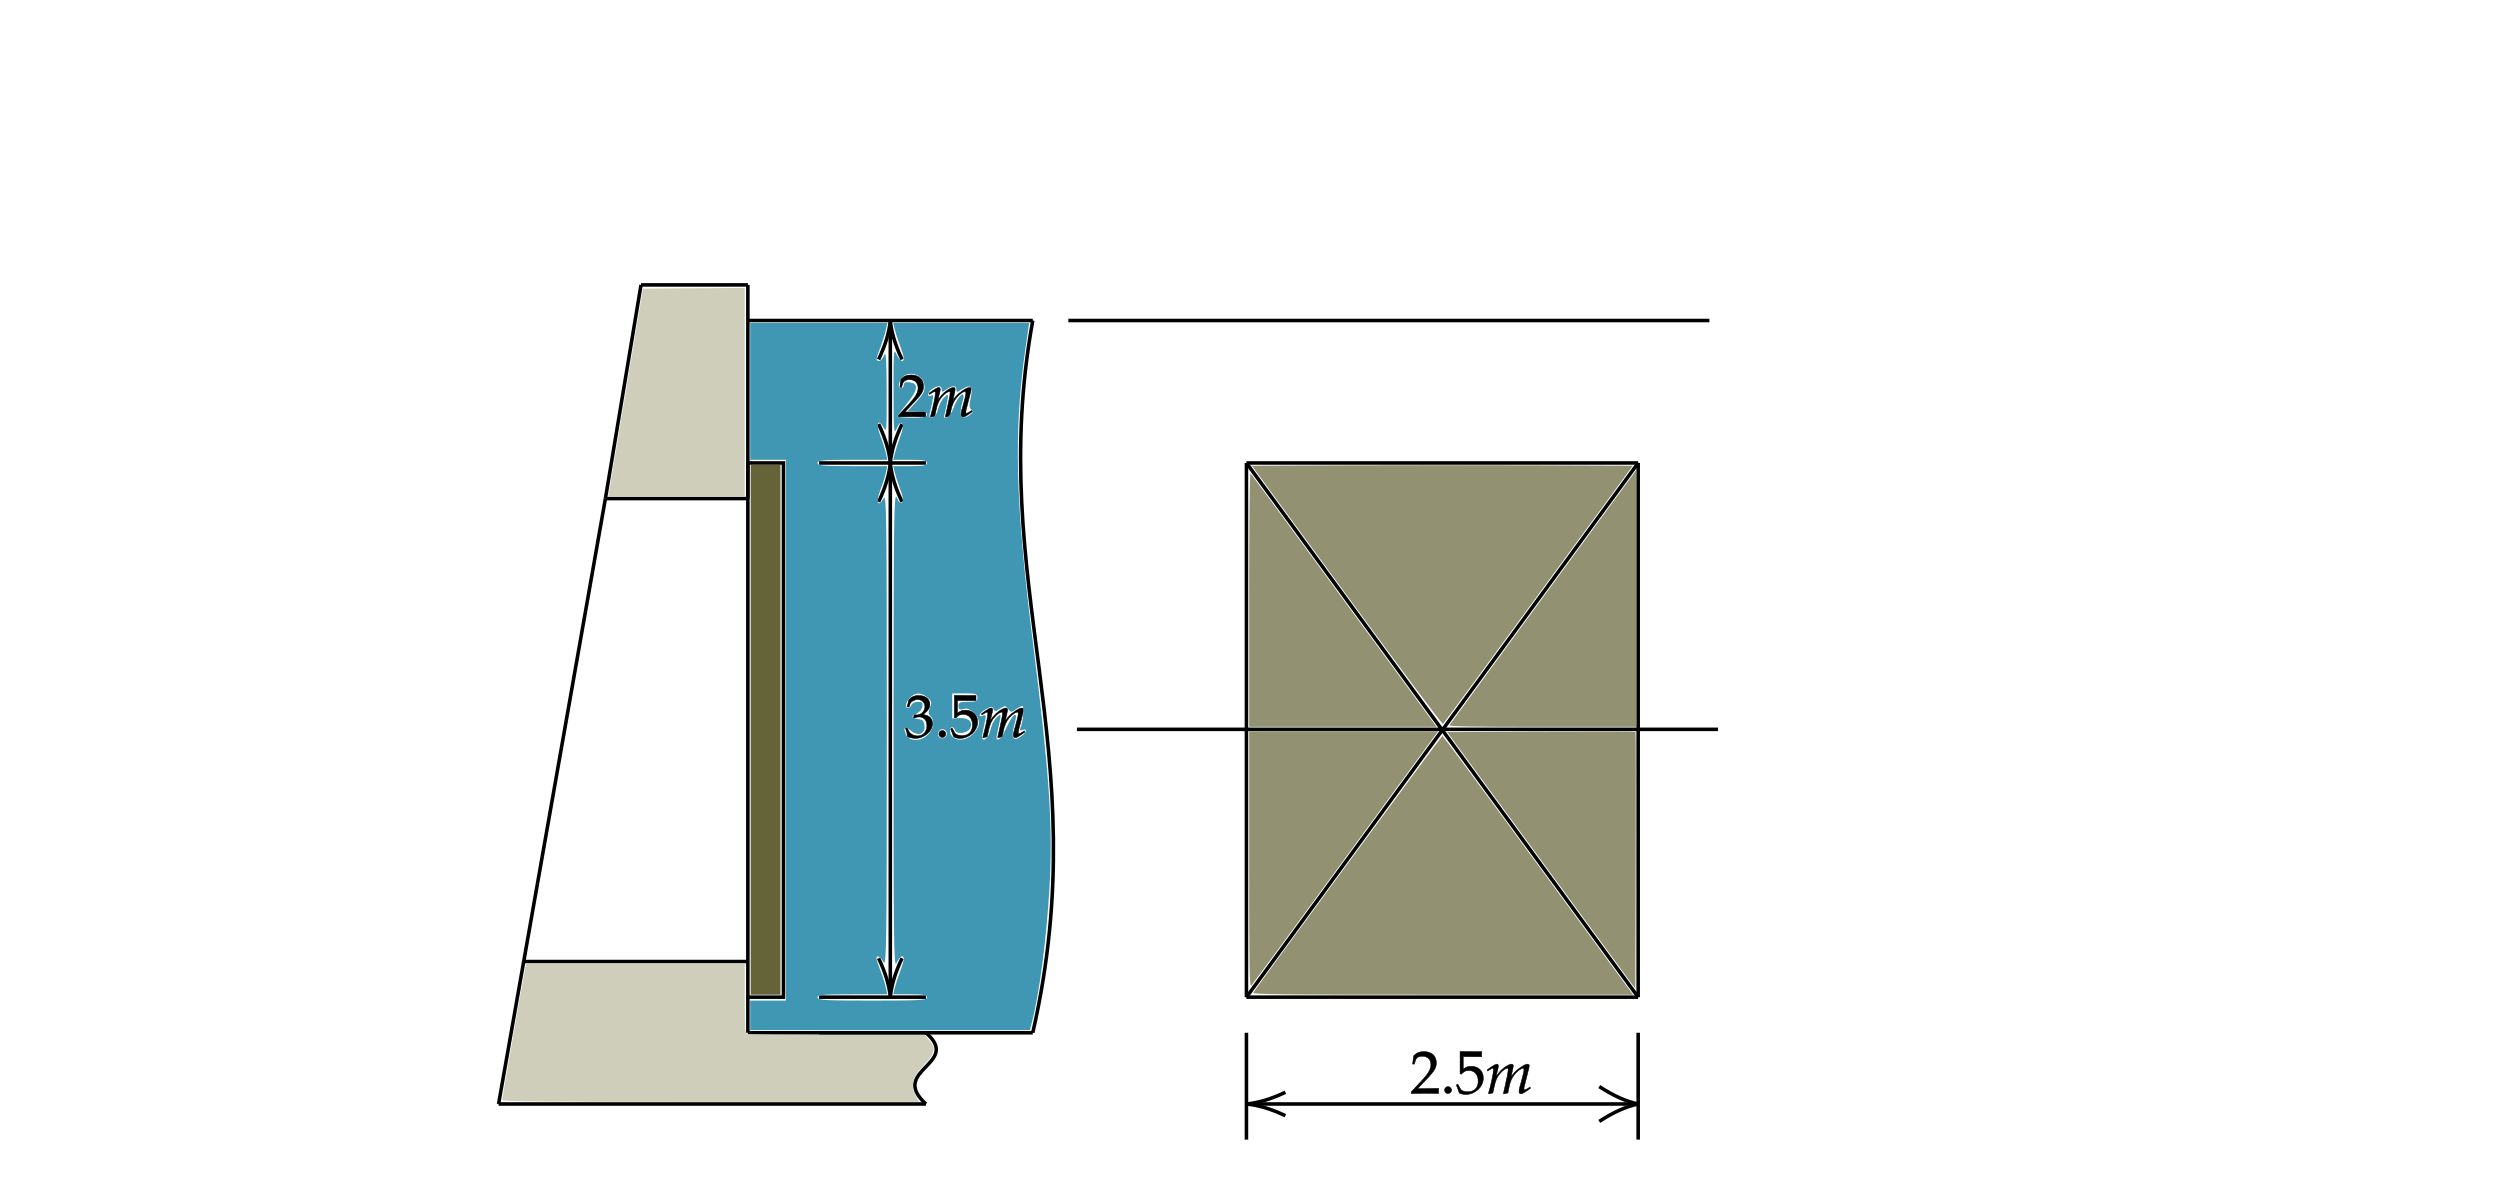
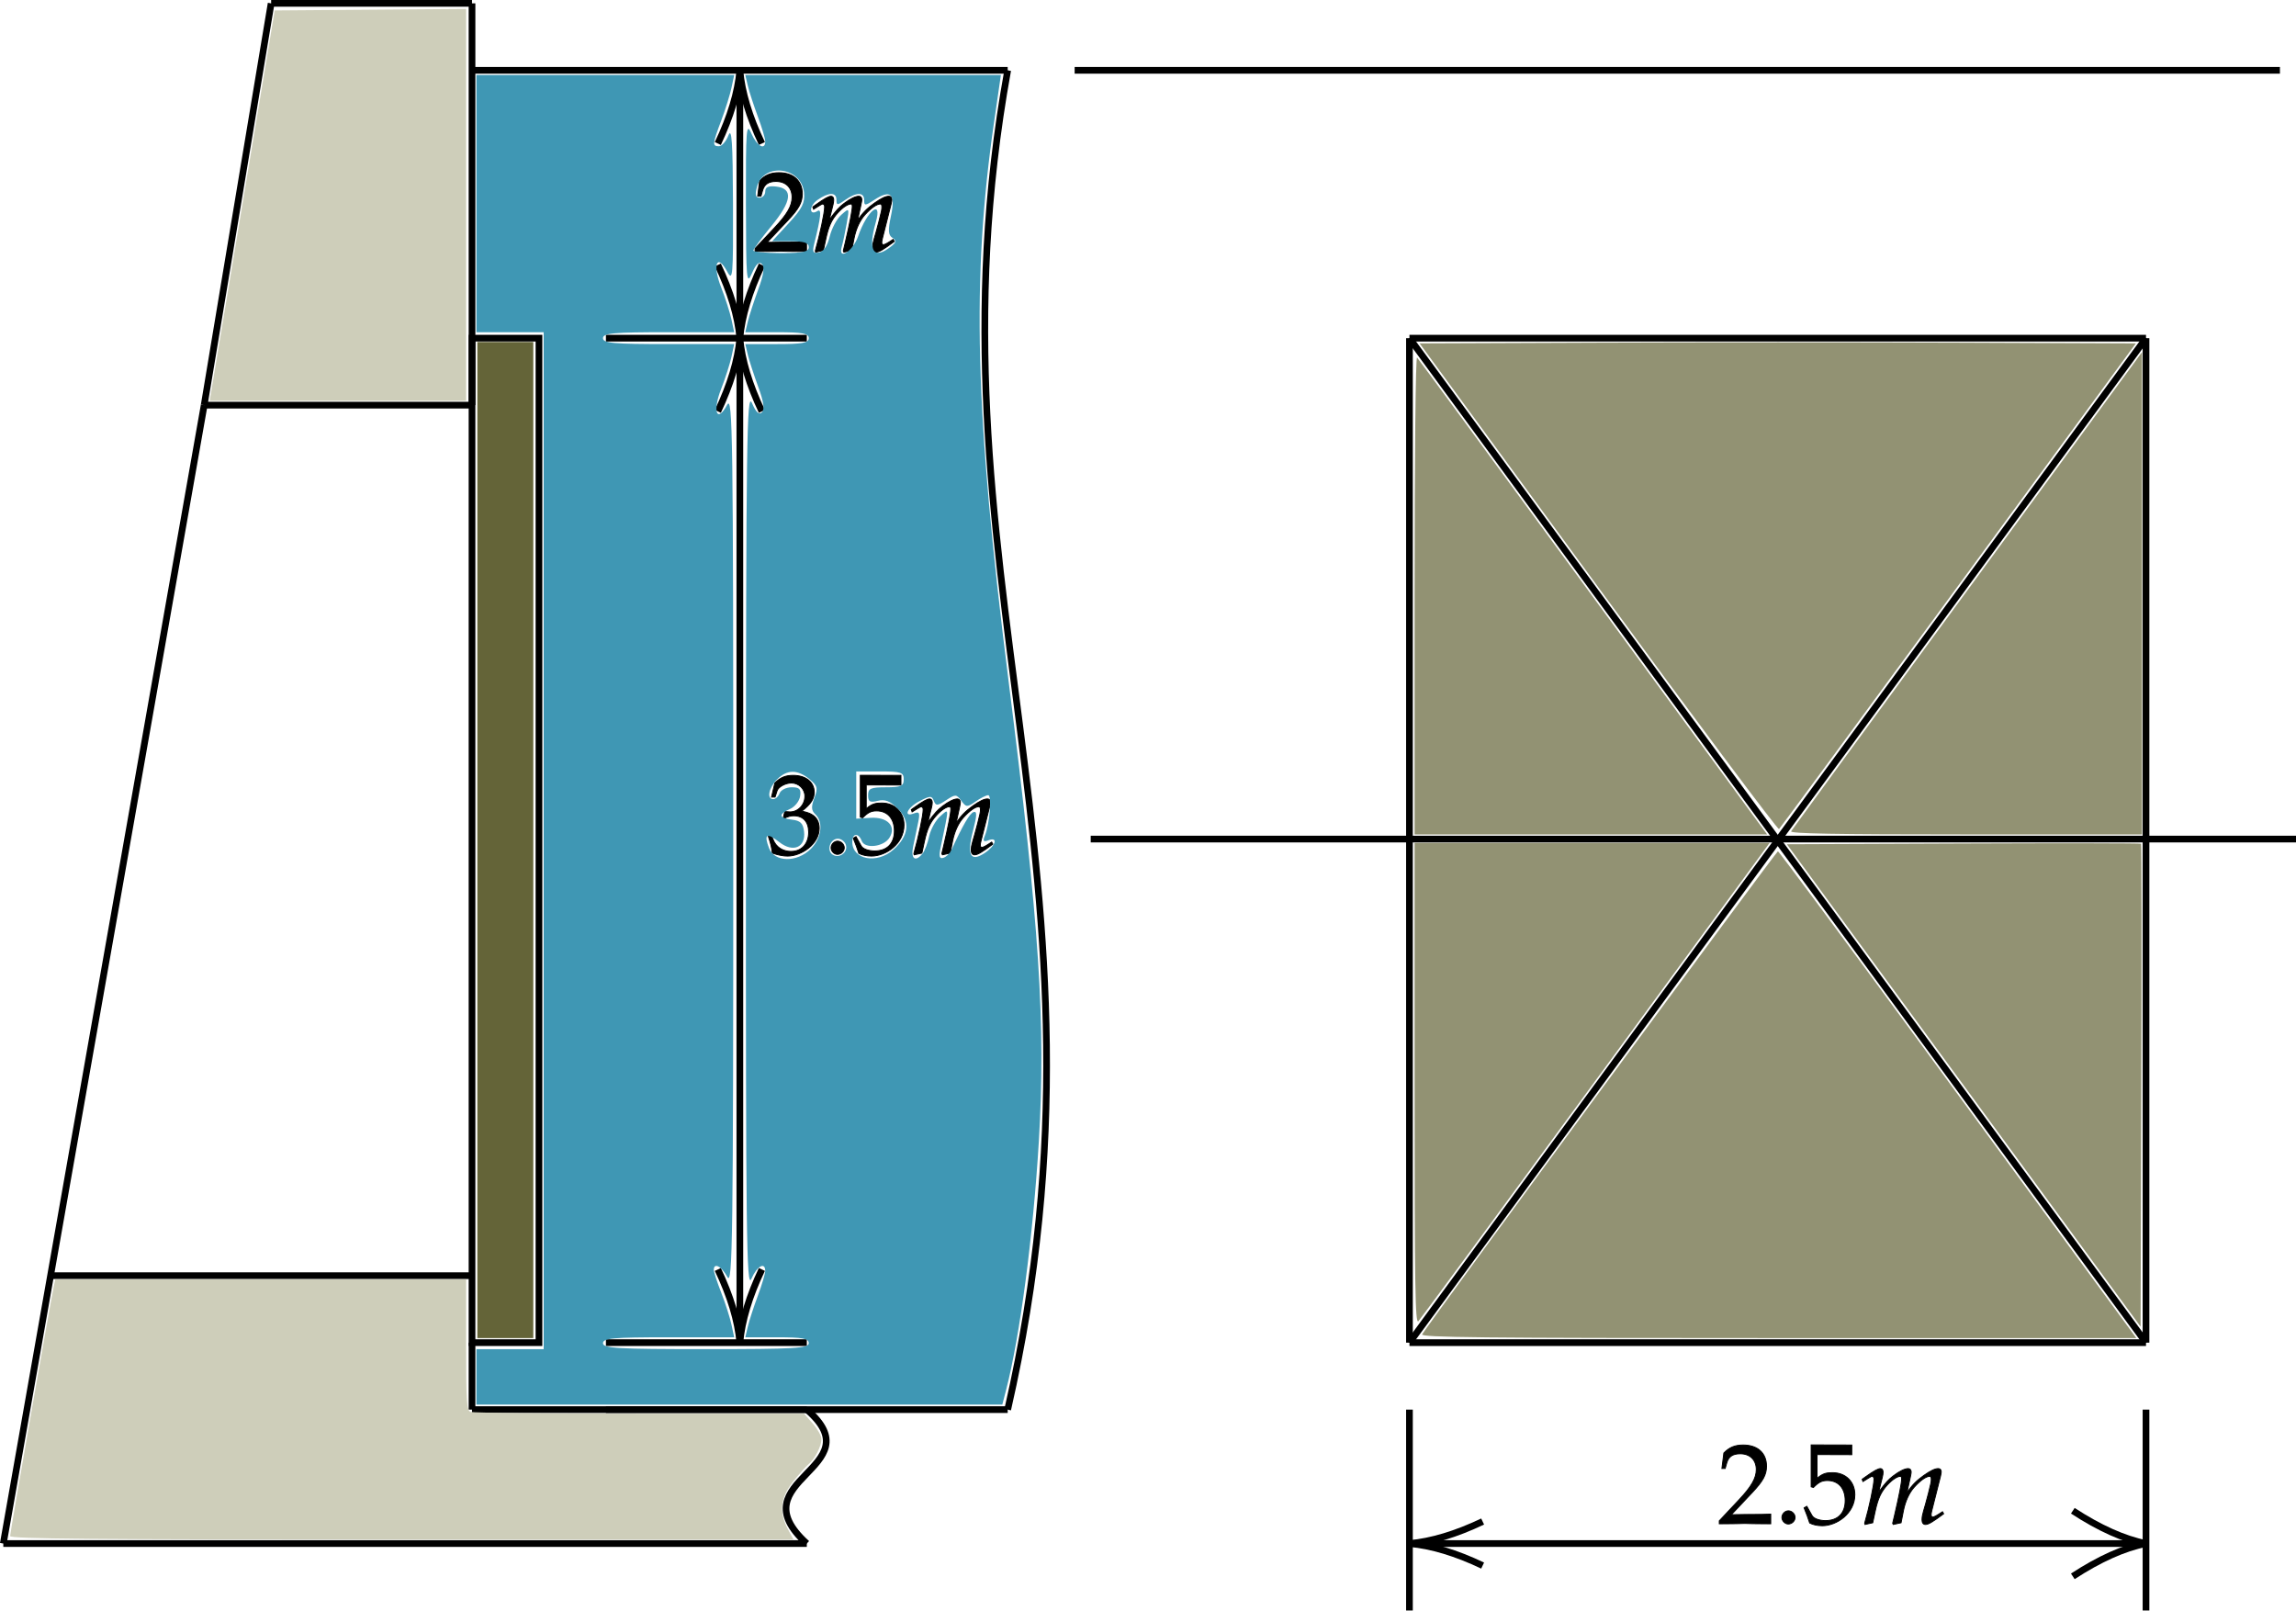
- <svg xmlns="http://www.w3.org/2000/svg" x="0" y="0" width="702" height="337.188" style="         width:702px;         height:337.188px;         background: transparent;         fill: none; " version="1.1" id="svg54">
+ <svg xmlns="http://www.w3.org/2000/svg" x="0" y="0" width="115.594" height="81.076" style="fill:none" version="1.1" id="svg54">
  <defs id="defs54" />
-   <svg class="role-diagram-draw-area" style="overflow: visible;" version="1.1" id="svg41">
-     <g class="shapes-region" style="stroke: black; fill: none;" id="g38">
-       <g class="arrow-line" id="g1">
-         <path class="connection real" stroke-dasharray="" d="  M180,80 L210,80" style="stroke: rgb(0, 0, 0); stroke-width: 1; fill: none; fill-opacity: 1;" id="path1" />
+   <g id="g23" transform="matrix(0.3371138,0,0,0.3371138,-47.02994,-26.80055)">
+     <svg class="role-diagram-draw-area" style="overflow:visible" version="1.1" id="svg41" width="100%" height="100%">
+       <g class="shapes-region" style="fill:none;stroke:#000000" id="g38">
+         <g class="arrow-line" id="g1">
+           <path class="connection real" stroke-dasharray="none" d="m 180,80 h 30" style="fill:none;fill-opacity:1;stroke:#000000;stroke-width:1" id="path1" />
+         </g>
+         <g class="arrow-line" id="g2">
+           <path class="connection real" stroke-dasharray="none" d="m 180,80 -10,60" style="fill:none;fill-opacity:1;stroke:#000000;stroke-width:1" id="path2" />
+         </g>
+         <g class="arrow-line" id="g3">
+           <path class="connection real" stroke-dasharray="none" d="m 170,140 h 40" style="fill:none;fill-opacity:1;stroke:#000000;stroke-width:1" id="path3" />
+         </g>
+         <g class="arrow-line" id="g4">
+           <path class="connection real" stroke-dasharray="none" d="m 210,80 v 60" style="fill:none;fill-opacity:1;stroke:#000000;stroke-width:1" id="path4" />
+         </g>
+         <g class="arrow-line" id="g5">
+           <path class="connection real" stroke-dasharray="none" d="M 170,140 140,310" style="fill:none;fill-opacity:1;stroke:#000000;stroke-width:1" id="path5" />
+         </g>
+         <g class="arrow-line" id="g6">
+           <path class="connection real" stroke-dasharray="none" d="m 147,270 h 63" style="fill:none;fill-opacity:1;stroke:#000000;stroke-width:1" id="path6" />
+         </g>
+         <g class="composite-shape" id="g7">
+           <path class="real" d="m 210,130 h 10 v 150 h -10 z" style="fill:none;fill-opacity:1;stroke:#000000;stroke-width:1" id="path7" />
+         </g>
+         <g class="arrow-line" id="g8">
+           <path class="connection real" stroke-dasharray="none" d="M 140,310 H 260" style="fill:none;fill-opacity:1;stroke:#000000;stroke-width:1" id="path8" />
+         </g>
+         <g class="arrow-line" id="g9">
+           <path class="connection real" stroke-dasharray="none" d="m 210,280 v 10" style="fill:none;fill-opacity:1;stroke:#000000;stroke-width:1" id="path9" />
+         </g>
+         <g class="arrow-line" id="g10">
+           <path class="connection real" stroke-dasharray="none" d="M 260,290 H 210" style="fill:none;fill-opacity:1;stroke:#000000;stroke-width:1" id="path10" />
+         </g>
+         <g class="arrow-line" id="g11">
+           <path class="connection real" stroke-dasharray="none" d="m 260,290 c 10.2,8.8 -10.6,10.4 0,20" style="fill:none;fill-opacity:1;stroke:#000000;stroke-width:1" id="path11" />
+         </g>
+         <g class="arrow-line" id="g12">
+           <path class="connection real" stroke-dasharray="none" d="m 210,90 h 80" style="fill:none;fill-opacity:1;stroke:#000000;stroke-width:1" id="path12" />
+         </g>
+         <g class="arrow-line" id="g13">
+           <path class="connection real" stroke-dasharray="none" d="M 350,130 H 460" style="fill:none;fill-opacity:1;stroke:#000000;stroke-width:1" id="path13" />
+         </g>
+         <g class="arrow-line" id="g14">
+           <path class="connection real" stroke-dasharray="none" d="M 350,280 H 460" style="fill:none;fill-opacity:1;stroke:#000000;stroke-width:1" id="path14" />
+         </g>
+         <g class="arrow-line" id="g15">
+           <path class="connection real" stroke-dasharray="none" d="M 460,130 V 280" style="fill:none;fill-opacity:1;stroke:#000000;stroke-width:1" id="path15" />
+         </g>
+         <g class="arrow-line" id="g16">
+           <path class="connection real" stroke-dasharray="none" d="M 350,130 V 280" style="fill:none;fill-opacity:1;stroke:#000000;stroke-width:1" id="path16" />
+         </g>
+         <g class="arrow-line" id="g17">
+           <path class="connection real" stroke-dasharray="none" d="M 350,280 460,130" style="fill:none;fill-opacity:1;stroke:#000000;stroke-width:1" id="path17" />
+         </g>
+         <g class="arrow-line" id="g18">
+           <path class="connection real" stroke-dasharray="none" d="M 460,280 350,130" style="fill:none;fill-opacity:1;stroke:#000000;stroke-width:1" id="path18" />
+         </g>
+         <g class="arrow-line" id="g19">
+           <path class="connection real" stroke-dasharray="none" d="m 230,290 h 60" style="fill:none;fill-opacity:1;stroke:#000000;stroke-width:1" id="path19" />
+         </g>
+         <g class="arrow-line" id="g20">
+           <path class="connection real" stroke-dasharray="none" d="m 230,130 h 30" style="fill:none;fill-opacity:1;stroke:#000000;stroke-width:1" id="path20" />
+         </g>
+         <g class="arrow-line" id="g21">
+           <path class="connection real" stroke-dasharray="none" d="m 290,90 c -13.4,74 18.2,120.4 0,200" style="fill:none;fill-opacity:1;stroke:#000000;stroke-width:1" id="path21" />
+         </g>
+         <g class="arrow-line" id="g22">
+           <path class="connection real" stroke-dasharray="none" d="m 230,280 h 30" style="fill:none;fill-opacity:1;stroke:#000000;stroke-width:1" id="path22" />
+         </g>
+         <g class="arrow-line" id="g26">
+           <path class="connection real" stroke-dasharray="none" d="m 250,92 v 36" style="fill:none;fill-opacity:1;stroke:#000000;stroke-width:1" id="path23" />
+           <g stroke="#000" transform="rotate(-90,190,-60)" style="stroke:#000000;stroke-width:1" id="g24">
+             <path d="M 10.93,-3.29 Q 4.96,-0.45 0,0 4.96,0.45 10.93,3.29" id="path24" />
+           </g>
+           <g stroke="#000" transform="rotate(90,80,170)" style="stroke:#000000;stroke-width:1" id="g25">
+             <path d="M 10.93,-3.29 Q 4.96,-0.45 0,0 4.96,0.45 10.93,3.29" id="path25" />
+           </g>
+         </g>
+         <g class="arrow-line" id="g29">
+           <path class="connection real" stroke-dasharray="none" d="M 250,132 V 278" style="fill:none;fill-opacity:1;stroke:#000000;stroke-width:1" id="path26" />
+           <g stroke="#000" transform="rotate(-90,265,15)" style="stroke:#000000;stroke-width:1" id="g27">
+             <path d="M 10.93,-3.29 Q 4.96,-0.45 0,0 4.96,0.45 10.93,3.29" id="path27" />
+           </g>
+           <g stroke="#000" transform="rotate(90,60,190)" style="stroke:#000000;stroke-width:1" id="g28">
+             <path d="M 10.93,-3.29 Q 4.96,-0.45 0,0 4.96,0.45 10.93,3.29" id="path28" />
+           </g>
+         </g>
+         <g class="arrow-line" id="g30">
+           <path class="connection real" stroke-dasharray="none" d="m 350,290 v 30" style="fill:none;fill-opacity:1;stroke:#000000;stroke-width:1" id="path29" />
+         </g>
+         <g class="arrow-line" id="g31">
+           <path class="connection real" stroke-dasharray="none" d="m 460,290 v 30" style="fill:none;fill-opacity:1;stroke:#000000;stroke-width:1" id="path30" />
+         </g>
+         <g class="arrow-line" id="g34">
+           <path class="connection real" stroke-dasharray="none" d="M 458,310 H 352" style="fill:none;fill-opacity:1;stroke:#000000;stroke-width:1" id="path31" />
+           <g stroke="#000" transform="translate(350,310)" style="stroke:#000000;stroke-width:1" id="g32">
+             <path d="M 10.93,-3.29 Q 4.96,-0.45 0,0 4.96,0.45 10.93,3.29" id="path32" />
+           </g>
+           <g stroke="#000" transform="rotate(180,230,155)" style="stroke:#000000;stroke-width:1" id="g33">
+             <path d="M 10.93,-4.9 Q 4.96,-1 0,0 4.96,1 10.93,4.9" id="path33" />
+           </g>
+         </g>
+         <g class="arrow-line" id="g35">
+           <path class="connection real" stroke-dasharray="none" d="M 480,90 H 300" style="fill:none;fill-opacity:1;stroke:#000000;stroke-width:1" id="path34" />
+         </g>
+         <g class="arrow-line" id="g36">
+           <path class="connection real" stroke-dasharray="none" d="m 482.4,204.8 h -180" style="fill:none;fill-opacity:1;stroke:#000000;stroke-width:1" id="path35" />
+         </g>
+         <g id="g37" />
      </g>
-       <g class="arrow-line" id="g2">
-         <path class="connection real" stroke-dasharray="" d="  M180,80 L170,140" style="stroke: rgb(0, 0, 0); stroke-width: 1; fill: none; fill-opacity: 1;" id="path2" />
-       </g>
-       <g class="arrow-line" id="g3">
-         <path class="connection real" stroke-dasharray="" d="  M170,140 L210,140" style="stroke: rgb(0, 0, 0); stroke-width: 1; fill: none; fill-opacity: 1;" id="path3" />
-       </g>
-       <g class="arrow-line" id="g4">
-         <path class="connection real" stroke-dasharray="" d="  M210,80 L210,140" style="stroke: rgb(0, 0, 0); stroke-width: 1; fill: none; fill-opacity: 1;" id="path4" />
-       </g>
-       <g class="arrow-line" id="g5">
-         <path class="connection real" stroke-dasharray="" d="  M170,140 L140,310" style="stroke: rgb(0, 0, 0); stroke-width: 1; fill: none; fill-opacity: 1;" id="path5" />
-       </g>
-       <g class="arrow-line" id="g6">
-         <path class="connection real" stroke-dasharray="" d="  M147,270 L210,270" style="stroke: rgb(0, 0, 0); stroke-width: 1; fill: none; fill-opacity: 1;" id="path6" />
-       </g>
-       <g class="composite-shape" id="g7">
-         <path class="real" d=" M210,130 L220,130 L220,280 L210,280 Z" style="stroke-width: 1; stroke: rgb(0, 0, 0); fill: none; fill-opacity: 1;" id="path7" />
-       </g>
-       <g class="arrow-line" id="g8">
-         <path class="connection real" stroke-dasharray="" d="  M140,310 L260,310" style="stroke: rgb(0, 0, 0); stroke-width: 1; fill: none; fill-opacity: 1;" id="path8" />
-       </g>
-       <g class="arrow-line" id="g9">
-         <path class="connection real" stroke-dasharray="" d="  M210,280 L210,290" style="stroke: rgb(0, 0, 0); stroke-width: 1; fill: none; fill-opacity: 1;" id="path9" />
-       </g>
-       <g class="arrow-line" id="g10">
-         <path class="connection real" stroke-dasharray="" d="  M260,290 L210,290" style="stroke: rgb(0, 0, 0); stroke-width: 1; fill: none; fill-opacity: 1;" id="path10" />
-       </g>
-       <g class="arrow-line" id="g11">
-         <path class="connection real" stroke-dasharray="" d="  M260,290 C270.2,298.8 249.4,300.4 260,310" style="stroke: rgb(0, 0, 0); stroke-width: 1; fill: none; fill-opacity: 1;" id="path11" />
-       </g>
-       <g class="arrow-line" id="g12">
-         <path class="connection real" stroke-dasharray="" d="  M210,90 L290,90" style="stroke: rgb(0, 0, 0); stroke-width: 1; fill: none; fill-opacity: 1;" id="path12" />
-       </g>
-       <g class="arrow-line" id="g13">
-         <path class="connection real" stroke-dasharray="" d="  M350,130 L460,130" style="stroke: rgb(0, 0, 0); stroke-width: 1; fill: none; fill-opacity: 1;" id="path13" />
-       </g>
-       <g class="arrow-line" id="g14">
-         <path class="connection real" stroke-dasharray="" d="  M350,280 L460,280" style="stroke: rgb(0, 0, 0); stroke-width: 1; fill: none; fill-opacity: 1;" id="path14" />
-       </g>
-       <g class="arrow-line" id="g15">
-         <path class="connection real" stroke-dasharray="" d="  M460,130 L460,280" style="stroke: rgb(0, 0, 0); stroke-width: 1; fill: none; fill-opacity: 1;" id="path15" />
-       </g>
-       <g class="arrow-line" id="g16">
-         <path class="connection real" stroke-dasharray="" d="  M350,130 L350,280" style="stroke: rgb(0, 0, 0); stroke-width: 1; fill: none; fill-opacity: 1;" id="path16" />
-       </g>
-       <g class="arrow-line" id="g17">
-         <path class="connection real" stroke-dasharray="" d="  M350,280 L460,130" style="stroke: rgb(0, 0, 0); stroke-width: 1; fill: none; fill-opacity: 1;" id="path17" />
-       </g>
-       <g class="arrow-line" id="g18">
-         <path class="connection real" stroke-dasharray="" d="  M460,280 L350,130" style="stroke: rgb(0, 0, 0); stroke-width: 1; fill: none; fill-opacity: 1;" id="path18" />
-       </g>
-       <g class="arrow-line" id="g19">
-         <path class="connection real" stroke-dasharray="" d="  M230,290 L290,290" style="stroke: rgb(0, 0, 0); stroke-width: 1; fill: none; fill-opacity: 1;" id="path19" />
-       </g>
-       <g class="arrow-line" id="g20">
-         <path class="connection real" stroke-dasharray="" d="  M230,130 L260,130" style="stroke: rgb(0, 0, 0); stroke-width: 1; fill: none; fill-opacity: 1;" id="path20" />
-       </g>
-       <g class="arrow-line" id="g21">
-         <path class="connection real" stroke-dasharray="" d="  M290,90 C276.6,164 308.2,210.4 290,290" style="stroke: rgb(0, 0, 0); stroke-width: 1; fill: none; fill-opacity: 1;" id="path21" />
-       </g>
-       <g class="arrow-line" id="g22">
-         <path class="connection real" stroke-dasharray="" d="  M230,280 L260,280" style="stroke: rgb(0, 0, 0); stroke-width: 1; fill: none; fill-opacity: 1;" id="path22" />
-       </g>
-       <g class="arrow-line" id="g26">
-         <path class="connection real" stroke-dasharray="" d="  M250,92 L250,128" style="stroke: rgb(0, 0, 0); stroke-width: 1; fill: none; fill-opacity: 1;" id="path23" />
-         <g stroke="#000" transform="matrix(-1.8369701987210297e-16,-1,1,-1.8369701987210297e-16,250,130)" style="stroke: rgb(0, 0, 0); stroke-width: 1;" id="g24">
-           <path d=" M10.93,-3.29 Q4.96,-0.45 0,0 Q4.96,0.45 10.93,3.29" id="path24" />
-         </g>
-         <g stroke="#000" transform="matrix(6.123233995736766e-17,1,-1,6.123233995736766e-17,250,90)" style="stroke: rgb(0, 0, 0); stroke-width: 1;" id="g25">
-           <path d=" M10.93,-3.29 Q4.96,-0.45 0,0 Q4.96,0.45 10.93,3.29" id="path25" />
-         </g>
-       </g>
-       <g class="arrow-line" id="g29">
-         <path class="connection real" stroke-dasharray="" d="  M250,132 L250,278" style="stroke: rgb(0, 0, 0); stroke-width: 1; fill: none; fill-opacity: 1;" id="path26" />
-         <g stroke="#000" transform="matrix(-1.8369701987210297e-16,-1,1,-1.8369701987210297e-16,250,280)" style="stroke: rgb(0, 0, 0); stroke-width: 1;" id="g27">
-           <path d=" M10.93,-3.29 Q4.96,-0.45 0,0 Q4.96,0.45 10.93,3.29" id="path27" />
-         </g>
-         <g stroke="#000" transform="matrix(6.123233995736766e-17,1,-1,6.123233995736766e-17,250,130)" style="stroke: rgb(0, 0, 0); stroke-width: 1;" id="g28">
-           <path d=" M10.93,-3.29 Q4.96,-0.45 0,0 Q4.96,0.45 10.93,3.29" id="path28" />
-         </g>
-       </g>
-       <g class="arrow-line" id="g30">
-         <path class="connection real" stroke-dasharray="" d="  M350,290 L350,320" style="stroke: rgb(0, 0, 0); stroke-width: 1; fill: none; fill-opacity: 1;" id="path29" />
-       </g>
-       <g class="arrow-line" id="g31">
-         <path class="connection real" stroke-dasharray="" d="  M460,290 L460,320" style="stroke: rgb(0, 0, 0); stroke-width: 1; fill: none; fill-opacity: 1;" id="path30" />
-       </g>
-       <g class="arrow-line" id="g34">
-         <path class="connection real" stroke-dasharray="" d="  M458,310 L352,310" style="stroke: rgb(0, 0, 0); stroke-width: 1; fill: none; fill-opacity: 1;" id="path31" />
-         <g stroke="#000" transform="matrix(1,-2.4492935982947064e-16,2.4492935982947064e-16,1,350,310)" style="stroke: rgb(0, 0, 0); stroke-width: 1;" id="g32">
-           <path d=" M10.93,-3.29 Q4.96,-0.45 0,0 Q4.96,0.45 10.93,3.29" id="path32" />
-         </g>
-         <g stroke="#000" transform="matrix(-1,1.2246467991473532e-16,-1.2246467991473532e-16,-1,460,310)" style="stroke: rgb(0, 0, 0); stroke-width: 1;" id="g33">
-           <path d=" M10.93,-4.9 Q4.96,-1 0,0 Q4.96,1 10.93,4.9" id="path33" />
-         </g>
-       </g>
-       <g class="arrow-line" id="g35">
-         <path class="connection real" stroke-dasharray="" d="  M480,90 L300,90" style="stroke: rgb(0, 0, 0); stroke-width: 1; fill: none; fill-opacity: 1;" id="path34" />
-       </g>
-       <g class="arrow-line" id="g36">
-         <path class="connection real" stroke-dasharray="" d="  M482.4,204.8 L302.4,204.8" style="stroke: rgb(0, 0, 0); stroke-width: 1; fill: none; fill-opacity: 1;" id="path35" />
-       </g>
-       <g id="g37" />
-     </g>
-     <g id="g39" />
-     <g id="g40" />
-     <g id="g41" />
-   </svg>
-   <svg width="700" height="335.188" style="width:700px;height:335.188px;font-family:Asana-Math, Asana;background:transparent;" version="1.1" id="svg53">
-     <g id="g45">
-       <g id="g44">
-         <g id="g43">
-           <g transform="matrix(1,0,0,1,252,117)" id="g42">
-             <path transform="matrix(0.017,0,0,-0.017,0,0)" d="M16 23L16 -3C203 -3 203 0 239 0C275 0 275 -3 468 -3L468 82C353 77 307 81 122 77L304 270C401 373 431 428 431 503C431 618 353 689 226 689C154 689 105 669 56 619L39 483L68 483L81 529C97 587 133 612 200 612C286 612 341 558 341 473C341 398 299 324 186 204ZM1229 103L1203 86C1174 67 1152 56 1142 56C1135 56 1129 65 1129 76C1129 86 1131 95 1136 116L1211 413C1215 430 1218 446 1218 454C1218 471 1208 482 1192 482C1163 482 1125 464 1064 421C1001 376 966 341 917 272L947 409C951 429 954 444 954 451C954 470 944 482 928 482C898 482 852 460 797 418C753 384 733 363 668 275L701 408C705 424 707 439 707 451C707 470 698 482 684 482C663 482 625 461 551 408L523 388L530 368C567 391 602 414 609 414C620 414 627 404 627 389C627 338 586 145 545 2L548 -9L616 6L638 108C662 219 689 278 744 338C786 384 831 414 859 414C866 414 870 406 870 393C870 358 848 244 807 69L791 2L796 -9L865 6L886 113C902 194 936 269 980 318C1035 379 1085 414 1117 414C1125 414 1130 405 1130 389C1130 365 1127 351 1105 264C1065 105 1049 84 1049 31C1049 6 1060 -9 1079 -9C1105 -9 1141 12 1239 85Z" stroke="rgb(0,0,0)" stroke-opacity="1" stroke-width="8" fill="rgb(0,0,0)" fill-opacity="1" id="path41" />
+       <g id="g39" />
+       <g id="g40" />
+       <g id="g41" />
+     </svg>
+     <svg width="700" height="335.188" style="font-family:Asana-Math, Asana" version="1.1" id="svg53">
+       <g id="g45">
+         <g id="g44">
+           <g id="g43">
+             <g transform="translate(252,117)" id="g42">
+               <path transform="scale(0.017,-0.017)" d="M 16,23 V -3 c 187,0 187,3 223,3 36,0 36,-3 229,-3 V 82 C 353,77 307,81 122,77 l 182,193 c 97,103 127,158 127,233 0,115 -78,186 -205,186 -72,0 -121,-20 -170,-70 L 39,483 h 29 l 13,46 c 16,58 52,83 119,83 86,0 141,-54 141,-139 0,-75 -42,-149 -155,-269 z m 1213,80 -26,-17 c -29,-19 -51,-30 -61,-30 -7,0 -13,9 -13,20 0,10 2,19 7,40 l 75,297 c 4,17 7,33 7,41 0,17 -10,28 -26,28 -29,0 -67,-18 -128,-61 -63,-45 -98,-80 -147,-149 l 30,137 c 4,20 7,35 7,42 0,19 -10,31 -26,31 -30,0 -76,-22 -131,-64 -44,-34 -64,-55 -129,-143 l 33,133 c 4,16 6,31 6,43 0,19 -9,31 -23,31 -21,0 -59,-21 -133,-74 l -28,-20 7,-20 c 37,23 72,46 79,46 11,0 18,-10 18,-25 0,-51 -41,-244 -82,-387 l 3,-11 68,15 22,102 c 24,111 51,170 106,230 42,46 87,76 115,76 7,0 11,-8 11,-21 0,-35 -22,-149 -63,-324 l -16,-67 5,-11 69,15 21,107 c 16,81 50,156 94,205 55,61 105,96 137,96 8,0 13,-9 13,-25 0,-24 -3,-38 -25,-125 -40,-159 -56,-180 -56,-233 0,-25 11,-40 30,-40 26,0 62,21 160,94 z" stroke="#000000" stroke-opacity="1" stroke-width="8" fill="#000000" fill-opacity="1" id="path41" />
+             </g>
          </g>
        </g>
      </g>
-     </g>
-     <g id="g49">
-       <g id="g48">
-         <g id="g47">
-           <g transform="matrix(1,0,0,1,254,207)" id="g46">
-             <path transform="matrix(0.017,0,0,-0.017,0,0)" d="M462 224C462 345 355 366 308 374C388 436 418 482 418 541C418 630 344 689 233 689C165 689 120 670 72 622L43 498L74 498L92 554C103 588 166 622 218 622C283 622 336 569 336 506C336 431 277 368 206 368C198 368 187 369 174 370L159 371L147 318L154 312C192 329 211 334 238 334C321 334 369 281 369 190C369 88 308 21 215 21C169 21 128 36 98 64C74 86 61 109 42 163L15 153C36 92 44 56 50 6C103 -12 147 -20 184 -20C307 -20 462 87 462 224ZM623 111C593 111 566 83 566 53C566 23 593 -5 622 -5C654 -5 682 22 682 53C682 83 654 111 623 111ZM1207 253C1207 366 1126 446 1012 446C964 446 928 443 875 396L875 605L1180 604L1180 689L823 690L823 322L843 316C890 363 917 377 966 377C1062 377 1122 309 1122 201C1122 90 1058 25 949 25C895 25 845 43 831 69L785 151L761 137C784 80 796 48 810 4C838 -11 878 -20 921 -20C1049 -20 1207 89 1207 253ZM1977 103L1951 86C1922 67 1900 56 1890 56C1883 56 1877 65 1877 76C1877 86 1879 95 1884 116L1959 413C1963 430 1966 446 1966 454C1966 471 1956 482 1940 482C1911 482 1873 464 1812 421C1749 376 1714 341 1665 272L1695 409C1699 429 1702 444 1702 451C1702 470 1692 482 1676 482C1646 482 1600 460 1545 418C1501 384 1481 363 1416 275L1449 408C1453 424 1455 439 1455 451C1455 470 1446 482 1432 482C1411 482 1373 461 1299 408L1271 388L1278 368C1315 391 1350 414 1357 414C1368 414 1375 404 1375 389C1375 338 1334 145 1293 2L1296 -9L1364 6L1386 108C1410 219 1437 278 1492 338C1534 384 1579 414 1607 414C1614 414 1618 406 1618 393C1618 358 1596 244 1555 69L1539 2L1544 -9L1613 6L1634 113C1650 194 1684 269 1728 318C1783 379 1833 414 1865 414C1873 414 1878 405 1878 389C1878 365 1875 351 1853 264C1813 105 1797 84 1797 31C1797 6 1808 -9 1827 -9C1853 -9 1889 12 1987 85Z" stroke="rgb(0,0,0)" stroke-opacity="1" stroke-width="8" fill="rgb(0,0,0)" fill-opacity="1" id="path45" />
+       <g id="g49">
+         <g id="g48">
+           <g id="g47">
+             <g transform="translate(254,207)" id="g46">
+               <path transform="scale(0.017,-0.017)" d="m 462,224 c 0,121 -107,142 -154,150 80,62 110,108 110,167 0,89 -74,148 -185,148 -68,0 -113,-19 -161,-67 L 43,498 h 31 l 18,56 c 11,34 74,68 126,68 65,0 118,-53 118,-116 0,-75 -59,-138 -130,-138 -8,0 -19,1 -32,2 l -15,1 -12,-53 7,-6 c 38,17 57,22 84,22 83,0 131,-53 131,-144 C 369,88 308,21 215,21 169,21 128,36 98,64 74,86 61,109 42,163 L 15,153 C 36,92 44,56 50,6 c 53,-18 97,-26 134,-26 123,0 278,107 278,244 z M 623,111 c -30,0 -57,-28 -57,-58 0,-30 27,-58 56,-58 32,0 60,27 60,58 0,30 -28,58 -59,58 z m 584,142 c 0,113 -81,193 -195,193 -48,0 -84,-3 -137,-50 v 209 l 305,-1 v 85 l -357,1 V 322 l 20,-6 c 47,47 74,61 123,61 96,0 156,-68 156,-176 C 1122,90 1058,25 949,25 895,25 845,43 831,69 l -46,82 -24,-14 c 23,-57 35,-89 49,-133 28,-15 68,-24 111,-24 128,0 286,109 286,273 z m 770,-150 -26,-17 c -29,-19 -51,-30 -61,-30 -7,0 -13,9 -13,20 0,10 2,19 7,40 l 75,297 c 4,17 7,33 7,41 0,17 -10,28 -26,28 -29,0 -67,-18 -128,-61 -63,-45 -98,-80 -147,-149 l 30,137 c 4,20 7,35 7,42 0,19 -10,31 -26,31 -30,0 -76,-22 -131,-64 -44,-34 -64,-55 -129,-143 l 33,133 c 4,16 6,31 6,43 0,19 -9,31 -23,31 -21,0 -59,-21 -133,-74 l -28,-20 7,-20 c 37,23 72,46 79,46 11,0 18,-10 18,-25 0,-51 -41,-244 -82,-387 l 3,-11 68,15 22,102 c 24,111 51,170 106,230 42,46 87,76 115,76 7,0 11,-8 11,-21 0,-35 -22,-149 -63,-324 l -16,-67 5,-11 69,15 21,107 c 16,81 50,156 94,205 55,61 105,96 137,96 8,0 13,-9 13,-25 0,-24 -3,-38 -25,-125 -40,-159 -56,-180 -56,-233 0,-25 11,-40 30,-40 26,0 62,21 160,94 z" stroke="#000000" stroke-opacity="1" stroke-width="8" fill="#000000" fill-opacity="1" id="path45" />
+             </g>
          </g>
        </g>
      </g>
-     </g>
-     <g id="g53">
-       <g id="g52">
-         <g id="g51">
-           <g transform="matrix(1,0,0,1,396,307)" id="g50">
-             <path transform="matrix(0.017,0,0,-0.017,0,0)" d="M16 23L16 -3C203 -3 203 0 239 0C275 0 275 -3 468 -3L468 82C353 77 307 81 122 77L304 270C401 373 431 428 431 503C431 618 353 689 226 689C154 689 105 669 56 619L39 483L68 483L81 529C97 587 133 612 200 612C286 612 341 558 341 473C341 398 299 324 186 204ZM623 111C593 111 566 83 566 53C566 23 593 -5 622 -5C654 -5 682 22 682 53C682 83 654 111 623 111ZM1207 253C1207 366 1126 446 1012 446C964 446 928 443 875 396L875 605L1180 604L1180 689L823 690L823 322L843 316C890 363 917 377 966 377C1062 377 1122 309 1122 201C1122 90 1058 25 949 25C895 25 845 43 831 69L785 151L761 137C784 80 796 48 810 4C838 -11 878 -20 921 -20C1049 -20 1207 89 1207 253ZM1977 103L1951 86C1922 67 1900 56 1890 56C1883 56 1877 65 1877 76C1877 86 1879 95 1884 116L1959 413C1963 430 1966 446 1966 454C1966 471 1956 482 1940 482C1911 482 1873 464 1812 421C1749 376 1714 341 1665 272L1695 409C1699 429 1702 444 1702 451C1702 470 1692 482 1676 482C1646 482 1600 460 1545 418C1501 384 1481 363 1416 275L1449 408C1453 424 1455 439 1455 451C1455 470 1446 482 1432 482C1411 482 1373 461 1299 408L1271 388L1278 368C1315 391 1350 414 1357 414C1368 414 1375 404 1375 389C1375 338 1334 145 1293 2L1296 -9L1364 6L1386 108C1410 219 1437 278 1492 338C1534 384 1579 414 1607 414C1614 414 1618 406 1618 393C1618 358 1596 244 1555 69L1539 2L1544 -9L1613 6L1634 113C1650 194 1684 269 1728 318C1783 379 1833 414 1865 414C1873 414 1878 405 1878 389C1878 365 1875 351 1853 264C1813 105 1797 84 1797 31C1797 6 1808 -9 1827 -9C1853 -9 1889 12 1987 85Z" stroke="rgb(0,0,0)" stroke-opacity="1" stroke-width="8" fill="rgb(0,0,0)" fill-opacity="1" id="path49" />
+       <g id="g53">
+         <g id="g52">
+           <g id="g51">
+             <g transform="translate(396,307)" id="g50">
+               <path transform="scale(0.017,-0.017)" d="M 16,23 V -3 c 187,0 187,3 223,3 36,0 36,-3 229,-3 V 82 C 353,77 307,81 122,77 l 182,193 c 97,103 127,158 127,233 0,115 -78,186 -205,186 -72,0 -121,-20 -170,-70 L 39,483 h 29 l 13,46 c 16,58 52,83 119,83 86,0 141,-54 141,-139 0,-75 -42,-149 -155,-269 z m 607,88 c -30,0 -57,-28 -57,-58 0,-30 27,-58 56,-58 32,0 60,27 60,58 0,30 -28,58 -59,58 z m 584,142 c 0,113 -81,193 -195,193 -48,0 -84,-3 -137,-50 v 209 l 305,-1 v 85 l -357,1 V 322 l 20,-6 c 47,47 74,61 123,61 96,0 156,-68 156,-176 C 1122,90 1058,25 949,25 895,25 845,43 831,69 l -46,82 -24,-14 c 23,-57 35,-89 49,-133 28,-15 68,-24 111,-24 128,0 286,109 286,273 z m 770,-150 -26,-17 c -29,-19 -51,-30 -61,-30 -7,0 -13,9 -13,20 0,10 2,19 7,40 l 75,297 c 4,17 7,33 7,41 0,17 -10,28 -26,28 -29,0 -67,-18 -128,-61 -63,-45 -98,-80 -147,-149 l 30,137 c 4,20 7,35 7,42 0,19 -10,31 -26,31 -30,0 -76,-22 -131,-64 -44,-34 -64,-55 -129,-143 l 33,133 c 4,16 6,31 6,43 0,19 -9,31 -23,31 -21,0 -59,-21 -133,-74 l -28,-20 7,-20 c 37,23 72,46 79,46 11,0 18,-10 18,-25 0,-51 -41,-244 -82,-387 l 3,-11 68,15 22,102 c 24,111 51,170 106,230 42,46 87,76 115,76 7,0 11,-8 11,-21 0,-35 -22,-149 -63,-324 l -16,-67 5,-11 69,15 21,107 c 16,81 50,156 94,205 55,61 105,96 137,96 8,0 13,-9 13,-25 0,-24 -3,-38 -25,-125 -40,-159 -56,-180 -56,-233 0,-25 11,-40 30,-40 26,0 62,21 160,94 z" stroke="#000000" stroke-opacity="1" stroke-width="8" fill="#000000" fill-opacity="1" id="path49" />
+             </g>
          </g>
        </g>
      </g>
-     </g>
-   </svg>
-   <path style="fill:#3f97b4;fill-opacity:1;stroke:none;stroke-width:0.592" d="m 210.655,285.109 v -4.136 h 5.023 5.023 V 205.042 129.111 h -5.023 -5.023 v -19.204 -19.204 h 19.251 19.251 l -0.412,1.92 c -0.227,1.056 -0.912,3.25 -1.524,4.875 -1.321,3.508 -1.35,3.841 -0.34,3.841 0.425,0 1.061,-0.731 1.414,-1.625 0.497,-1.257 0.651,1.052 0.681,10.193 0.036,10.994 -0.025,11.7 -0.876,10.128 -1.517,-2.8 -2.218,-1 -0.91,2.338 0.625,1.594 1.323,3.762 1.551,4.818 l 0.416,1.92 h -9.797 c -8.314,0 -9.797,0.134 -9.797,0.886 0,0.752 1.482,0.886 9.797,0.886 h 9.797 l -0.416,1.92 c -0.229,1.056 -0.927,3.224 -1.551,4.818 -1.308,3.338 -0.607,5.138 0.91,2.338 0.832,-1.535 0.916,4.444 0.916,65.081 0,59.524 -0.096,66.595 -0.882,65.147 -0.86,-1.586 -2.026,-2.193 -2.026,-1.056 0,0.313 0.499,1.842 1.108,3.398 0.61,1.556 1.295,3.693 1.524,4.749 l 0.416,1.92 h -9.797 c -8.314,0 -9.797,0.134 -9.797,0.886 0,0.765 2.101,0.886 15.363,0.886 13.262,0 15.363,-0.121 15.363,-0.886 0,-0.714 -0.92,-0.886 -4.738,-0.886 h -4.738 l 0.387,-1.625 c 0.213,-0.894 0.883,-2.954 1.488,-4.579 0.605,-1.625 1.101,-3.287 1.101,-3.693 5.8e-4,-1.429 -1.248,-0.717 -2.073,1.182 -0.725,1.668 -0.831,-6.92 -0.81,-65.442 0.022,-59.964 0.121,-67.142 0.899,-65.359 0.608,1.395 1.061,1.815 1.492,1.385 0.431,-0.431 0.266,-1.577 -0.543,-3.776 -0.639,-1.737 -1.337,-3.889 -1.552,-4.782 l -0.39,-1.625 h 4.738 c 3.818,0 4.738,-0.172 4.738,-0.886 0,-0.714 -0.92,-0.886 -4.738,-0.886 h -4.738 l 0.39,-1.625 c 0.214,-0.894 0.913,-3.046 1.552,-4.782 0.809,-2.199 0.974,-3.345 0.543,-3.776 -0.431,-0.431 -0.884,-0.01 -1.492,1.385 -0.808,1.852 -0.875,1.065 -0.899,-10.406 -0.023,-11.188 0.057,-12.22 0.81,-10.488 0.825,1.899 2.074,2.611 2.073,1.182 -1.6e-4,-0.406 -0.496,-2.068 -1.101,-3.693 -0.605,-1.625 -1.275,-3.686 -1.488,-4.579 l -0.387,-1.625 h 19.086 19.086 l -1.007,6.943 c -3.4,23.445 -2.884,43.507 2.144,83.464 4.626,36.759 5.58,51.262 4.529,68.844 -0.839,14.04 -2.824,29.127 -4.88,37.075 l -0.573,2.216 h -39.272 -39.272 z m 49.958,-78.858 c 1.589,-1.589 1.898,-3.994 0.662,-5.149 -0.609,-0.569 -0.642,-1.125 -0.148,-2.438 0.562,-1.493 0.47,-1.84 -0.754,-2.832 -1.789,-1.45 -3.325,-1.433 -4.809,0.051 -1.257,1.257 -1.586,2.954 -0.572,2.954 0.335,0 0.762,-0.399 0.95,-0.886 0.187,-0.487 0.995,-0.886 1.795,-0.886 1.171,0 1.418,0.26 1.266,1.33 -0.104,0.731 -0.787,1.592 -1.518,1.913 -1.784,0.783 -1.676,1.367 0.295,1.593 1.265,0.146 1.666,0.538 1.808,1.772 0.275,2.381 -1.64,3.202 -3.696,1.584 -1.882,-1.481 -2.34,-1.218 -1.54,0.885 0.815,2.143 4.17,2.202 6.262,0.109 z m 5.193,-0.661 c -0.178,-0.464 -0.702,-0.843 -1.165,-0.843 -1.171,0 -1.741,1.785 -0.763,2.389 1.029,0.636 2.357,-0.429 1.928,-1.546 z m 7.134,0.782 c 2.311,-2.065 2.548,-4.208 0.673,-6.084 -1.169,-1.169 -1.929,-1.472 -3.011,-1.2 -1.178,0.296 -1.448,0.141 -1.448,-0.83 0,-1.02 0.386,-1.193 2.659,-1.193 2.265,0 2.659,-0.175 2.659,-1.182 0,-1.05 -0.394,-1.182 -3.545,-1.182 h -3.545 v 3.528 3.528 l 2.133,-0.13 c 2.54,-0.155 3.894,1.269 2.827,2.972 -0.861,1.375 -3.672,1.703 -4.14,0.483 -0.484,-1.261 -1.411,-1.171 -1.411,0.138 0,2.666 3.683,3.356 6.149,1.152 z m 4.346,0.591 c 0.327,-0.406 0.774,-1.575 0.992,-2.598 0.218,-1.023 0.955,-2.352 1.636,-2.954 1.375,-1.216 1.368,-1.586 0.082,4.597 -0.291,1.397 -0.192,1.787 0.401,1.59 0.432,-0.144 0.961,-0.645 1.176,-1.113 1.738,-3.798 2.751,-5.531 3.344,-5.721 0.517,-0.165 0.497,0.524 -0.076,2.7 -0.979,3.71 -0.427,4.83 1.695,3.439 1.675,-1.098 2.096,-2.5 0.576,-1.917 -0.73,0.28 -0.853,0.123 -0.526,-0.675 0.716,-1.746 1.075,-6.063 0.504,-6.063 -0.295,0 -1.145,0.426 -1.888,0.947 -1.252,0.877 -1.409,0.868 -2.128,-0.115 -0.728,-0.996 -0.869,-1.001 -2.27,-0.083 -1.306,0.856 -1.537,0.868 -1.834,0.094 -0.3,-0.782 -0.548,-0.777 -2.123,0.037 -1.842,0.952 -2.53,2.486 -0.821,1.831 0.802,-0.308 0.9,-0.072 0.591,1.414 -0.204,0.981 -0.538,2.581 -0.741,3.556 -0.383,1.838 0.337,2.366 1.411,1.034 z m -16.995,-90.555 c 0,-0.66 -0.698,-0.886 -2.734,-0.886 h -2.734 l 2.474,-2.684 c 1.999,-2.168 2.439,-3.045 2.291,-4.561 -0.378,-3.874 -6.043,-4.583 -7.033,-0.879 -0.324,1.211 -0.222,1.625 0.401,1.625 0.459,0 0.835,-0.417 0.835,-0.926 0,-0.661 0.464,-0.872 1.625,-0.739 2.587,0.298 2.361,2.175 -0.711,5.906 -1.478,1.795 -2.687,3.436 -2.687,3.647 0,0.211 1.861,0.383 4.136,0.383 3.283,0 4.136,-0.183 4.136,-0.886 z m 3.128,-1.58 c 0.281,-1.19 1.06,-2.65 1.73,-3.246 1.213,-1.078 1.216,-1.072 0.808,1.281 -0.226,1.3 -0.555,2.853 -0.731,3.452 -0.642,2.176 1.667,0.722 2.441,-1.537 1.318,-3.845 3.669,-5.692 2.629,-2.066 -1.199,4.181 -0.365,5.623 2.144,3.708 0.925,-0.706 0.992,-0.977 0.345,-1.404 -0.632,-0.417 -0.677,-1.117 -0.21,-3.304 0.696,-3.264 -0.044,-3.971 -2.485,-2.372 -1.385,0.908 -1.525,0.912 -1.525,0.045 0,-1.206 -1.131,-1.22 -2.823,-0.035 -1.189,0.833 -1.313,0.833 -1.313,0 0,-1.177 -1.147,-1.174 -2.833,0.007 -1.285,0.9 -1.275,2.445 0.011,1.65 0.634,-0.392 0.509,0.863 -0.479,4.799 -0.339,1.35 -0.229,1.571 0.689,1.394 0.697,-0.134 1.277,-0.993 1.603,-2.373 z" id="path71" />
-   <path style="fill:#ceceba;fill-opacity:1;stroke:none;stroke-width:0.418" d="m 175.678,110.202 4.856,-29.144 14.294,-0.11 14.294,-0.11 v 29.253 29.253 h -19.15 -19.15 z" id="path74" />
-   <path style="fill:#ceceba;fill-opacity:1;stroke:none;stroke-width:0.418" d="m 141.017,308.88 c 1.1e-4,-0.515 6.024,-34.956 6.504,-37.187 l 0.247,-1.149 h 30.677 30.677 v 9.774 c 0,8.527 0.084,9.807 0.661,10.028 0.363,0.139 11.719,0.254 25.235,0.254 h 24.574 l 1.297,1.477 c 0.713,0.812 1.297,1.856 1.297,2.319 0,1.065 -0.979,2.979 -1.922,3.756 -0.398,0.328 -1.445,1.506 -2.326,2.619 -1.886,2.38 -2.12,4.545 -0.765,7.072 l 0.836,1.561 h -58.497 c -46.519,0 -58.497,-0.107 -58.497,-0.522 z" id="path75" />
-   <path style="fill:#646438;fill-opacity:1;stroke:none;stroke-width:0.418" d="m 210.794,204.945 v -74.373 h 4.178 4.178 v 74.373 74.373 h -4.178 -4.178 z" id="path76" />
-   <path style="fill:#646438;fill-opacity:0.702;stroke:none;stroke-width:0.418" d="m 378.198,167.193 -26.678,-36.413 26.782,-0.108 c 14.73,-0.059 38.797,-0.059 53.481,0 l 26.699,0.108 -26.483,36.114 c -14.566,19.863 -26.627,36.249 -26.803,36.413 -0.176,0.164 -12.325,-16.087 -26.998,-36.114 z" id="path77" />
-   <path style="fill:#646438;fill-opacity:0.702;stroke:none;stroke-width:0.418" d="m 350.767,168.301 c 0,-20.714 0.155,-35.641 0.369,-35.411 0.203,0.218 11.044,14.969 24.091,32.779 13.047,17.81 24.728,33.745 25.957,35.411 l 2.235,3.029 H 377.093 350.767 Z" id="path78" />
-   <path style="fill:#646438;fill-opacity:0.702;stroke:none;stroke-width:0.418" d="m 350.767,241.385 v -36.023 h 26.514 26.514 l -25.942,35.411 c -14.268,19.476 -26.199,35.686 -26.514,36.023 -0.485,0.518 -0.572,-4.901 -0.572,-35.411 z" id="path79" />
-   <path style="fill:#646438;fill-opacity:0.702;stroke:none;stroke-width:0.418" d="m 351.895,278.761 c 1.003,-1.673 52.909,-72.143 53.132,-72.135 0.147,0.005 9.802,13.026 21.457,28.935 11.655,15.909 23.639,32.262 26.632,36.341 l 5.442,7.416 h -53.499 c -44.475,0 -53.442,-0.094 -53.164,-0.557 z" id="path80" />
-   <path style="fill:#646438;fill-opacity:0.702;stroke:none;stroke-width:0.418" d="m 432.781,241.593 -26.412,-36.021 26.375,-0.108 c 14.506,-0.059 26.44,-0.043 26.519,0.037 0.08,0.08 0.097,16.338 0.038,36.129 l -0.107,35.984 z" id="path81" />
-   <path style="fill:#646438;fill-opacity:0.702;stroke:none;stroke-width:0.418" d="m 406.999,203.636 c 0.161,-0.26 11.186,-15.325 24.5,-33.478 13.314,-18.152 25.039,-34.147 26.055,-35.544 l 1.848,-2.539 v 36.017 36.017 h -26.348 c -19.516,0 -26.272,-0.123 -26.055,-0.473 z" id="path82" />
+     </svg>
+     <path style="fill:#3f97b4;fill-opacity:1;stroke:none;stroke-width:0.592" d="m 210.655,285.109 v -4.136 h 5.023 5.023 V 205.042 129.111 h -5.023 -5.023 v -19.204 -19.204 h 19.251 19.251 l -0.412,1.92 c -0.227,1.056 -0.912,3.25 -1.524,4.875 -1.321,3.508 -1.35,3.841 -0.34,3.841 0.425,0 1.061,-0.731 1.414,-1.625 0.497,-1.257 0.651,1.052 0.681,10.193 0.036,10.994 -0.025,11.7 -0.876,10.128 -1.517,-2.8 -2.218,-1 -0.91,2.338 0.625,1.594 1.323,3.762 1.551,4.818 l 0.416,1.92 h -9.797 c -8.314,0 -9.797,0.134 -9.797,0.886 0,0.752 1.482,0.886 9.797,0.886 h 9.797 l -0.416,1.92 c -0.229,1.056 -0.927,3.224 -1.551,4.818 -1.308,3.338 -0.607,5.138 0.91,2.338 0.832,-1.535 0.916,4.444 0.916,65.081 0,59.524 -0.096,66.595 -0.882,65.147 -0.86,-1.586 -2.026,-2.193 -2.026,-1.056 0,0.313 0.499,1.842 1.108,3.398 0.61,1.556 1.295,3.693 1.524,4.749 l 0.416,1.92 h -9.797 c -8.314,0 -9.797,0.134 -9.797,0.886 0,0.765 2.101,0.886 15.363,0.886 13.262,0 15.363,-0.121 15.363,-0.886 0,-0.714 -0.92,-0.886 -4.738,-0.886 h -4.738 l 0.387,-1.625 c 0.213,-0.894 0.883,-2.954 1.488,-4.579 0.605,-1.625 1.101,-3.287 1.101,-3.693 5.8e-4,-1.429 -1.248,-0.717 -2.073,1.182 -0.725,1.668 -0.831,-6.92 -0.81,-65.442 0.022,-59.964 0.121,-67.142 0.899,-65.359 0.608,1.395 1.061,1.815 1.492,1.385 0.431,-0.431 0.266,-1.577 -0.543,-3.776 -0.639,-1.737 -1.337,-3.889 -1.552,-4.782 l -0.39,-1.625 h 4.738 c 3.818,0 4.738,-0.172 4.738,-0.886 0,-0.714 -0.92,-0.886 -4.738,-0.886 h -4.738 l 0.39,-1.625 c 0.214,-0.894 0.913,-3.046 1.552,-4.782 0.809,-2.199 0.974,-3.345 0.543,-3.776 -0.431,-0.431 -0.884,-0.01 -1.492,1.385 -0.808,1.852 -0.875,1.065 -0.899,-10.406 -0.023,-11.188 0.057,-12.22 0.81,-10.488 0.825,1.899 2.074,2.611 2.073,1.182 -1.6e-4,-0.406 -0.496,-2.068 -1.101,-3.693 -0.605,-1.625 -1.275,-3.686 -1.488,-4.579 l -0.387,-1.625 h 19.086 19.086 l -1.007,6.943 c -3.4,23.445 -2.884,43.507 2.144,83.464 4.626,36.759 5.58,51.262 4.529,68.844 -0.839,14.04 -2.824,29.127 -4.88,37.075 l -0.573,2.216 h -39.272 -39.272 z m 49.958,-78.858 c 1.589,-1.589 1.898,-3.994 0.662,-5.149 -0.609,-0.569 -0.642,-1.125 -0.148,-2.438 0.562,-1.493 0.47,-1.84 -0.754,-2.832 -1.789,-1.45 -3.325,-1.433 -4.809,0.051 -1.257,1.257 -1.586,2.954 -0.572,2.954 0.335,0 0.762,-0.399 0.95,-0.886 0.187,-0.487 0.995,-0.886 1.795,-0.886 1.171,0 1.418,0.26 1.266,1.33 -0.104,0.731 -0.787,1.592 -1.518,1.913 -1.784,0.783 -1.676,1.367 0.295,1.593 1.265,0.146 1.666,0.538 1.808,1.772 0.275,2.381 -1.64,3.202 -3.696,1.584 -1.882,-1.481 -2.34,-1.218 -1.54,0.885 0.815,2.143 4.17,2.202 6.262,0.109 z m 5.193,-0.661 c -0.178,-0.464 -0.702,-0.843 -1.165,-0.843 -1.171,0 -1.741,1.785 -0.763,2.389 1.029,0.636 2.357,-0.429 1.928,-1.546 z m 7.134,0.782 c 2.311,-2.065 2.548,-4.208 0.673,-6.084 -1.169,-1.169 -1.929,-1.472 -3.011,-1.2 -1.178,0.296 -1.448,0.141 -1.448,-0.83 0,-1.02 0.386,-1.193 2.659,-1.193 2.265,0 2.659,-0.175 2.659,-1.182 0,-1.05 -0.394,-1.182 -3.545,-1.182 h -3.545 v 3.528 3.528 l 2.133,-0.13 c 2.54,-0.155 3.894,1.269 2.827,2.972 -0.861,1.375 -3.672,1.703 -4.14,0.483 -0.484,-1.261 -1.411,-1.171 -1.411,0.138 0,2.666 3.683,3.356 6.149,1.152 z m 4.346,0.591 c 0.327,-0.406 0.774,-1.575 0.992,-2.598 0.218,-1.023 0.955,-2.352 1.636,-2.954 1.375,-1.216 1.368,-1.586 0.082,4.597 -0.291,1.397 -0.192,1.787 0.401,1.59 0.432,-0.144 0.961,-0.645 1.176,-1.113 1.738,-3.798 2.751,-5.531 3.344,-5.721 0.517,-0.165 0.497,0.524 -0.076,2.7 -0.979,3.71 -0.427,4.83 1.695,3.439 1.675,-1.098 2.096,-2.5 0.576,-1.917 -0.73,0.28 -0.853,0.123 -0.526,-0.675 0.716,-1.746 1.075,-6.063 0.504,-6.063 -0.295,0 -1.145,0.426 -1.888,0.947 -1.252,0.877 -1.409,0.868 -2.128,-0.115 -0.728,-0.996 -0.869,-1.001 -2.27,-0.083 -1.306,0.856 -1.537,0.868 -1.834,0.094 -0.3,-0.782 -0.548,-0.777 -2.123,0.037 -1.842,0.952 -2.53,2.486 -0.821,1.831 0.802,-0.308 0.9,-0.072 0.591,1.414 -0.204,0.981 -0.538,2.581 -0.741,3.556 -0.383,1.838 0.337,2.366 1.411,1.034 z m -16.995,-90.555 c 0,-0.66 -0.698,-0.886 -2.734,-0.886 h -2.734 l 2.474,-2.684 c 1.999,-2.168 2.439,-3.045 2.291,-4.561 -0.378,-3.874 -6.043,-4.583 -7.033,-0.879 -0.324,1.211 -0.222,1.625 0.401,1.625 0.459,0 0.835,-0.417 0.835,-0.926 0,-0.661 0.464,-0.872 1.625,-0.739 2.587,0.298 2.361,2.175 -0.711,5.906 -1.478,1.795 -2.687,3.436 -2.687,3.647 0,0.211 1.861,0.383 4.136,0.383 3.283,0 4.136,-0.183 4.136,-0.886 z m 3.128,-1.58 c 0.281,-1.19 1.06,-2.65 1.73,-3.246 1.213,-1.078 1.216,-1.072 0.808,1.281 -0.226,1.3 -0.555,2.853 -0.731,3.452 -0.642,2.176 1.667,0.722 2.441,-1.537 1.318,-3.845 3.669,-5.692 2.629,-2.066 -1.199,4.181 -0.365,5.623 2.144,3.708 0.925,-0.706 0.992,-0.977 0.345,-1.404 -0.632,-0.417 -0.677,-1.117 -0.21,-3.304 0.696,-3.264 -0.044,-3.971 -2.485,-2.372 -1.385,0.908 -1.525,0.912 -1.525,0.045 0,-1.206 -1.131,-1.22 -2.823,-0.035 -1.189,0.833 -1.313,0.833 -1.313,0 0,-1.177 -1.147,-1.174 -2.833,0.007 -1.285,0.9 -1.275,2.445 0.011,1.65 0.634,-0.392 0.509,0.863 -0.479,4.799 -0.339,1.35 -0.229,1.571 0.689,1.394 0.697,-0.134 1.277,-0.993 1.603,-2.373 z" id="path71" />
+     <path style="fill:#ceceba;fill-opacity:1;stroke:none;stroke-width:0.418" d="m 175.678,110.202 4.856,-29.144 14.294,-0.11 14.294,-0.11 v 29.253 29.253 h -19.15 -19.15 z" id="path74" />
+     <path style="fill:#ceceba;fill-opacity:1;stroke:none;stroke-width:0.418" d="m 141.017,308.88 c 1.1e-4,-0.515 6.024,-34.956 6.504,-37.187 l 0.247,-1.149 h 30.677 30.677 v 9.774 c 0,8.527 0.084,9.807 0.661,10.028 0.363,0.139 11.719,0.254 25.235,0.254 h 24.574 l 1.297,1.477 c 0.713,0.812 1.297,1.856 1.297,2.319 0,1.065 -0.979,2.979 -1.922,3.756 -0.398,0.328 -1.445,1.506 -2.326,2.619 -1.886,2.38 -2.12,4.545 -0.765,7.072 l 0.836,1.561 h -58.497 c -46.519,0 -58.497,-0.107 -58.497,-0.522 z" id="path75" />
+     <path style="fill:#646438;fill-opacity:1;stroke:none;stroke-width:0.418" d="m 210.794,204.945 v -74.373 h 4.178 4.178 v 74.373 74.373 h -4.178 -4.178 z" id="path76" />
+     <path style="fill:#646438;fill-opacity:0.702;stroke:none;stroke-width:0.418" d="m 378.198,167.193 -26.678,-36.413 26.782,-0.108 c 14.73,-0.059 38.797,-0.059 53.481,0 l 26.699,0.108 -26.483,36.114 c -14.566,19.863 -26.627,36.249 -26.803,36.413 -0.176,0.164 -12.325,-16.087 -26.998,-36.114 z" id="path77" />
+     <path style="fill:#646438;fill-opacity:0.702;stroke:none;stroke-width:0.418" d="m 350.767,168.301 c 0,-20.714 0.155,-35.641 0.369,-35.411 0.203,0.218 11.044,14.969 24.091,32.779 13.047,17.81 24.728,33.745 25.957,35.411 l 2.235,3.029 H 377.093 350.767 Z" id="path78" />
+     <path style="fill:#646438;fill-opacity:0.702;stroke:none;stroke-width:0.418" d="m 350.767,241.385 v -36.023 h 26.514 26.514 l -25.942,35.411 c -14.268,19.476 -26.199,35.686 -26.514,36.023 -0.485,0.518 -0.572,-4.901 -0.572,-35.411 z" id="path79" />
+     <path style="fill:#646438;fill-opacity:0.702;stroke:none;stroke-width:0.418" d="m 351.895,278.761 c 1.003,-1.673 52.909,-72.143 53.132,-72.135 0.147,0.005 9.802,13.026 21.457,28.935 11.655,15.909 23.639,32.262 26.632,36.341 l 5.442,7.416 h -53.499 c -44.475,0 -53.442,-0.094 -53.164,-0.557 z" id="path80" />
+     <path style="fill:#646438;fill-opacity:0.702;stroke:none;stroke-width:0.418" d="m 432.781,241.593 -26.412,-36.021 26.375,-0.108 c 14.506,-0.059 26.44,-0.043 26.519,0.037 0.08,0.08 0.097,16.338 0.038,36.129 l -0.107,35.984 z" id="path81" />
+     <path style="fill:#646438;fill-opacity:0.702;stroke:none;stroke-width:0.418" d="m 406.999,203.636 c 0.161,-0.26 11.186,-15.325 24.5,-33.478 13.314,-18.152 25.039,-34.147 26.055,-35.544 l 1.848,-2.539 v 36.017 36.017 h -26.348 c -19.516,0 -26.272,-0.123 -26.055,-0.473 z" id="path82" />
+   </g>
</svg>
